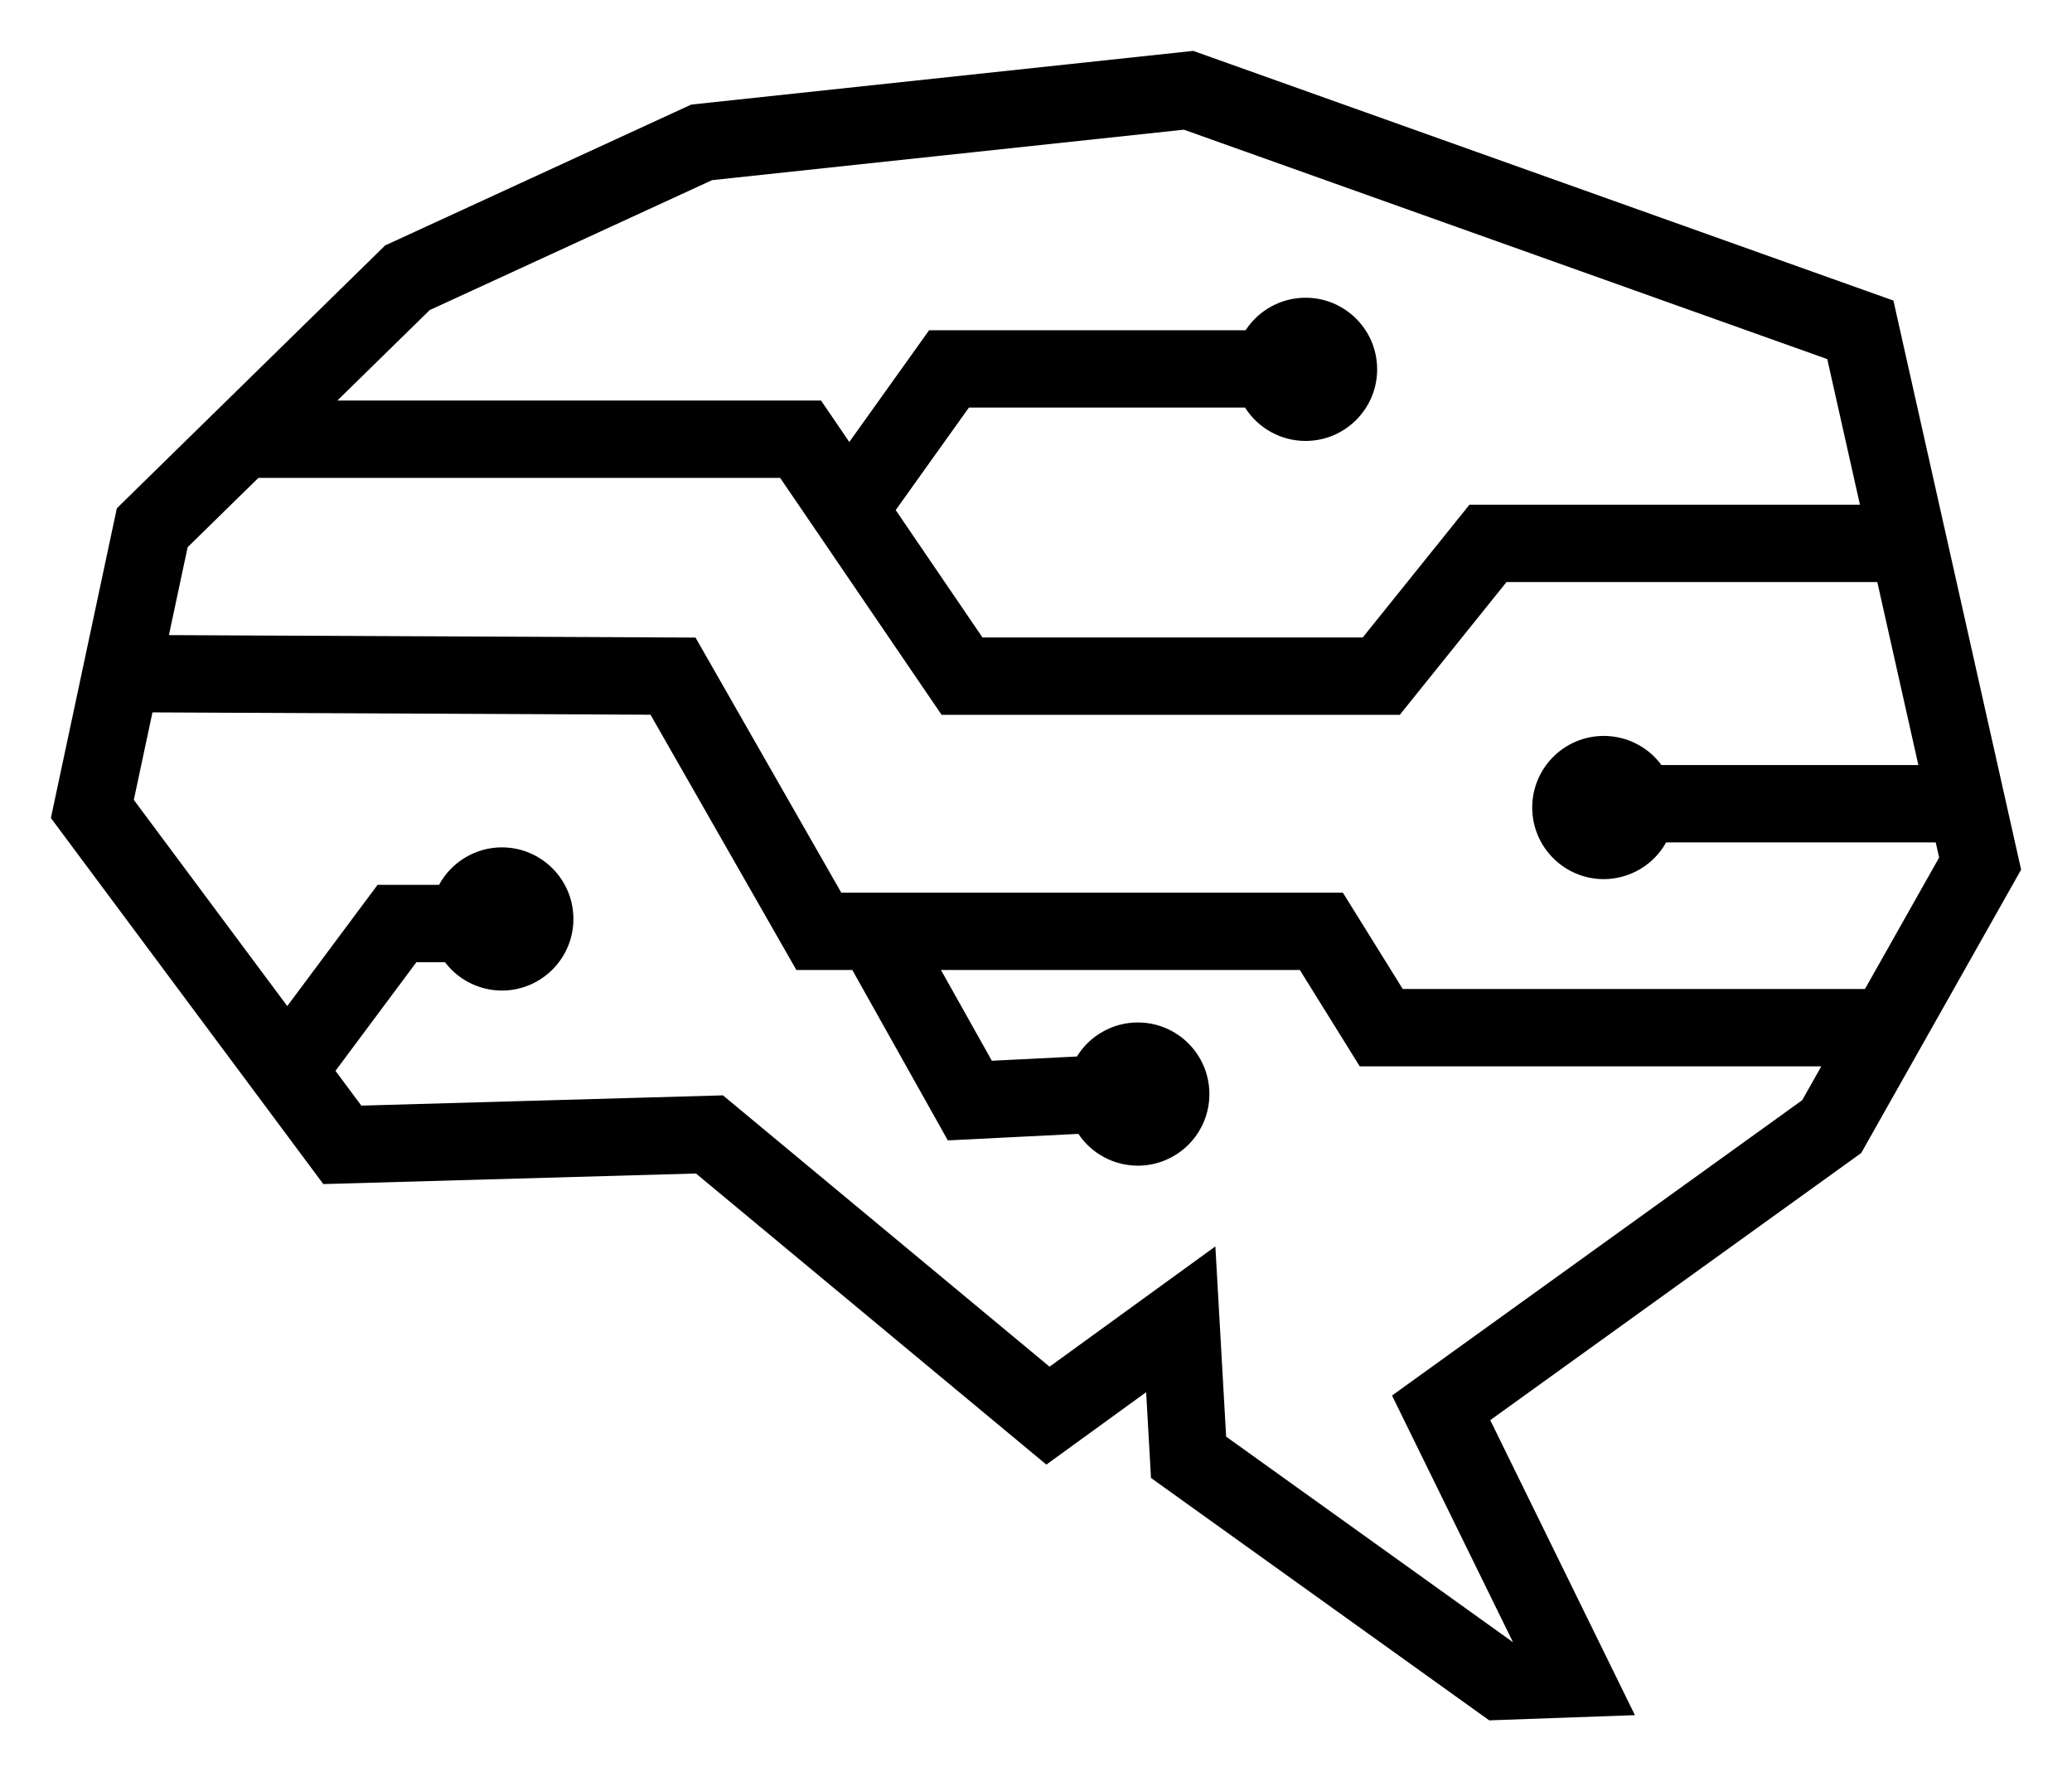
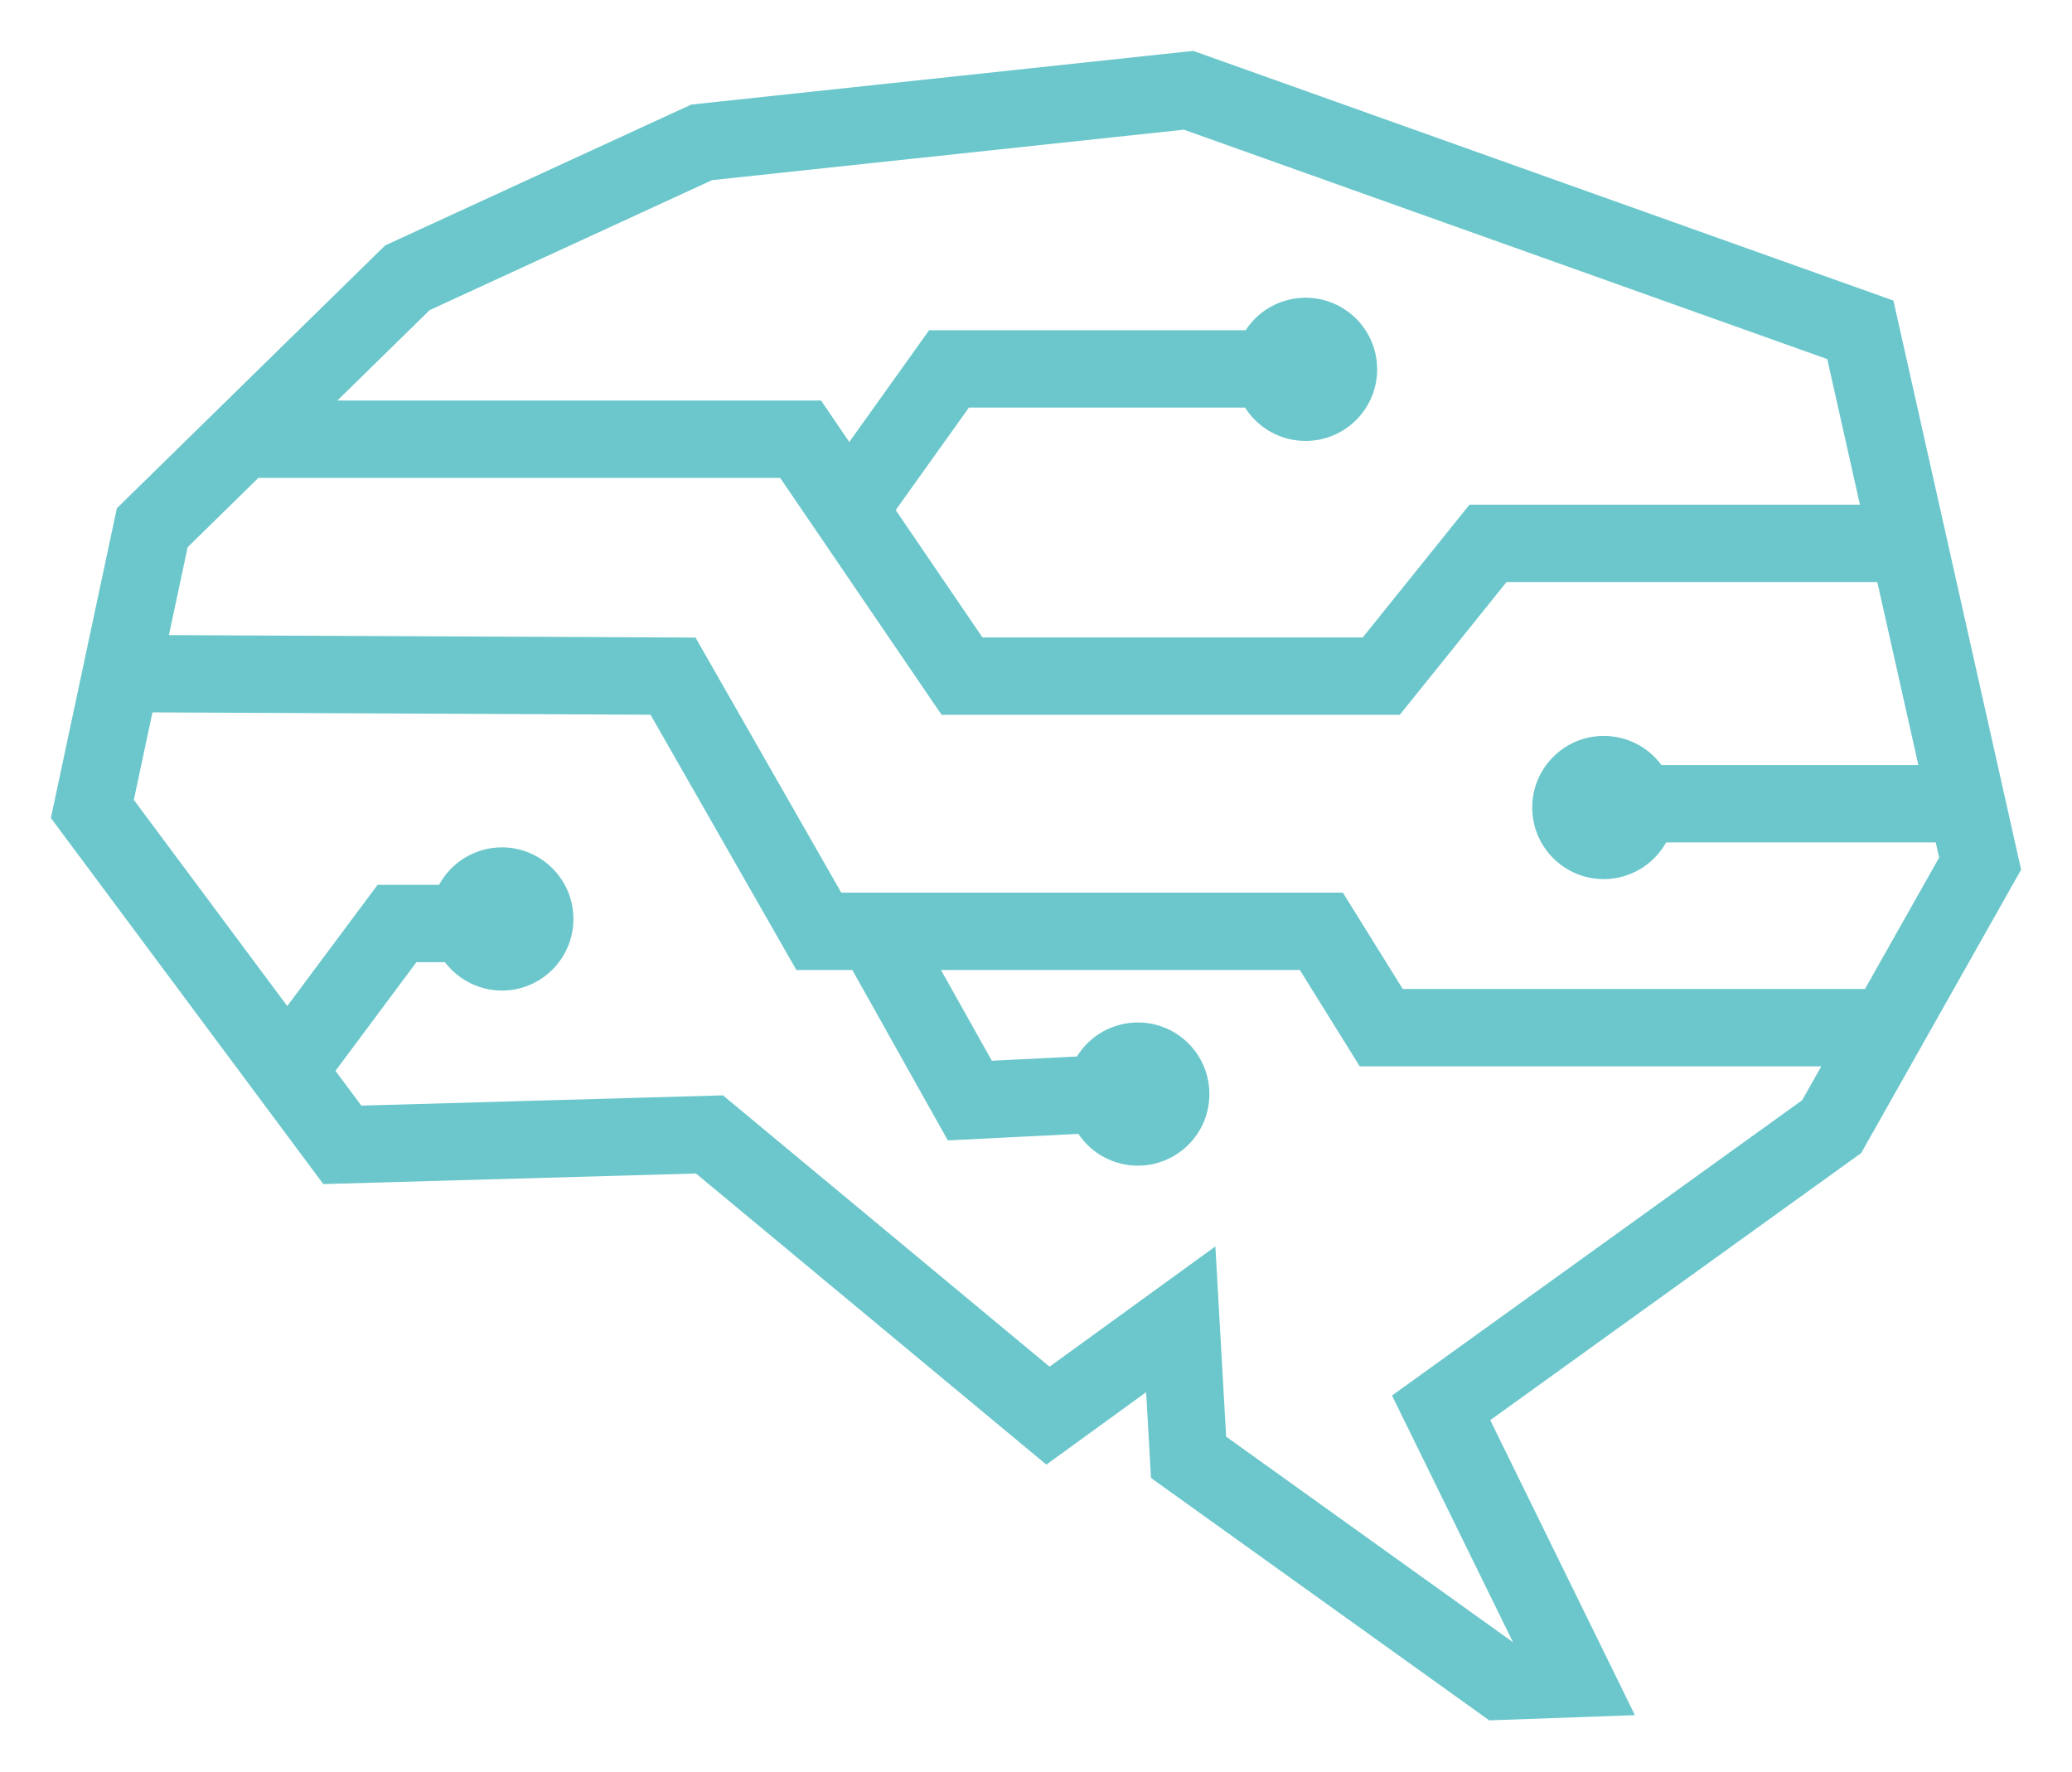
<svg xmlns="http://www.w3.org/2000/svg" version="1.1" id="svg9" width="407.174" height="348.066" viewBox="0 0 407.174 348.066">
  <defs id="defs13" />
  <g id="layer1">
-     <path id="path243" style="color:#000000;fill:#000000;-inkscape-stroke:none" d="M 234.486,10 135.838,20.551 75.687,48.23 22.963,99.879 10,160.746 l 53.535,71.936 73.232,-2.078 68.854,57.203 19.611,-14.229 0.953,16.855 66.465,47.633 28.631,-1.021 L 316.121,326.521 292.852,279.07 365.75,226.582 397.174,170.9 372.08,59.064 Z M 232.65,25.484 359.082,70.568 365.5,99.174 h -76.73 l -20.979,26.096 h -74.721 L 176.016,100.238 190.404,80.092 h 54.264 a 14.071,14.071 0 0 0 11.889,6.557 14.071,14.071 0 0 0 14.07,-14.072 14.071,14.071 0 0 0 -14.07,-14.07 14.071,14.071 0 0 0 -11.781,6.387 h -62.193 l -15.686,21.961 -5.551,-8.146 H 66.297 L 84.439,60.936 139.93,35.4 Z M 50.781,93.906 H 153.309 l 31.725,46.564 h 90.041 l 20.979,-26.096 h 72.859 l 8.07,35.967 h -50.484 a 14.071,14.071 0 0 0 -11.328,-5.725 14.071,14.071 0 0 0 -14.07,14.07 14.071,14.071 0 0 0 14.07,14.072 14.071,14.071 0 0 0 12.248,-7.217 h 52.977 l 0.668,2.979 -14.574,25.826 H 275.656 L 263.889,175.414 H 165.32 L 136.678,125.291 33.195,124.805 36.875,107.529 Z m -20.82,46.084 97.871,0.459 28.666,50.166 h 10.992 l 18.771,33.484 25.652,-1.281 a 14.071,14.071 0 0 0 11.676,6.248 14.071,14.071 0 0 0 14.072,-14.072 14.071,14.071 0 0 0 -14.072,-14.07 14.071,14.071 0 0 0 -11.961,6.689 l -16.717,0.836 -9.998,-17.834 h 70.525 l 11.768,18.932 h 90.703 l -3.754,6.652 -80.605,58.035 23.762,48.457 h -0.023 l -56.338,-40.377 -2.117,-37.383 -32.582,23.637 -64.182,-53.32 -71.063,2.016 -5.084,-6.832 15.908,-21.352 h 5.609 a 14.071,14.071 0 0 0 11.17,5.576 14.071,14.071 0 0 0 14.072,-14.072 14.071,14.071 0 0 0 -14.072,-14.07 14.071,14.071 0 0 0 -12.33,7.365 H 74.201 L 56.451,197.703 26.299,157.186 Z" />
+     <path id="path243" style="color:#6BC7CB;fill:#6BC7CB;-inkscape-stroke:none" d="M 234.486,10 135.838,20.551 75.687,48.23 22.963,99.879 10,160.746 l 53.535,71.936 73.232,-2.078 68.854,57.203 19.611,-14.229 0.953,16.855 66.465,47.633 28.631,-1.021 L 316.121,326.521 292.852,279.07 365.75,226.582 397.174,170.9 372.08,59.064 Z M 232.65,25.484 359.082,70.568 365.5,99.174 h -76.73 l -20.979,26.096 h -74.721 L 176.016,100.238 190.404,80.092 h 54.264 a 14.071,14.071 0 0 0 11.889,6.557 14.071,14.071 0 0 0 14.07,-14.072 14.071,14.071 0 0 0 -14.07,-14.07 14.071,14.071 0 0 0 -11.781,6.387 h -62.193 l -15.686,21.961 -5.551,-8.146 H 66.297 L 84.439,60.936 139.93,35.4 Z M 50.781,93.906 H 153.309 l 31.725,46.564 h 90.041 l 20.979,-26.096 h 72.859 l 8.07,35.967 h -50.484 a 14.071,14.071 0 0 0 -11.328,-5.725 14.071,14.071 0 0 0 -14.07,14.07 14.071,14.071 0 0 0 14.07,14.072 14.071,14.071 0 0 0 12.248,-7.217 h 52.977 l 0.668,2.979 -14.574,25.826 H 275.656 L 263.889,175.414 H 165.32 L 136.678,125.291 33.195,124.805 36.875,107.529 Z m -20.82,46.084 97.871,0.459 28.666,50.166 h 10.992 l 18.771,33.484 25.652,-1.281 a 14.071,14.071 0 0 0 11.676,6.248 14.071,14.071 0 0 0 14.072,-14.072 14.071,14.071 0 0 0 -14.072,-14.07 14.071,14.071 0 0 0 -11.961,6.689 l -16.717,0.836 -9.998,-17.834 h 70.525 l 11.768,18.932 h 90.703 l -3.754,6.652 -80.605,58.035 23.762,48.457 h -0.023 l -56.338,-40.377 -2.117,-37.383 -32.582,23.637 -64.182,-53.32 -71.063,2.016 -5.084,-6.832 15.908,-21.352 h 5.609 a 14.071,14.071 0 0 0 11.17,5.576 14.071,14.071 0 0 0 14.072,-14.072 14.071,14.071 0 0 0 -14.072,-14.07 14.071,14.071 0 0 0 -12.33,7.365 H 74.201 L 56.451,197.703 26.299,157.186 Z" />
  </g>
</svg>
